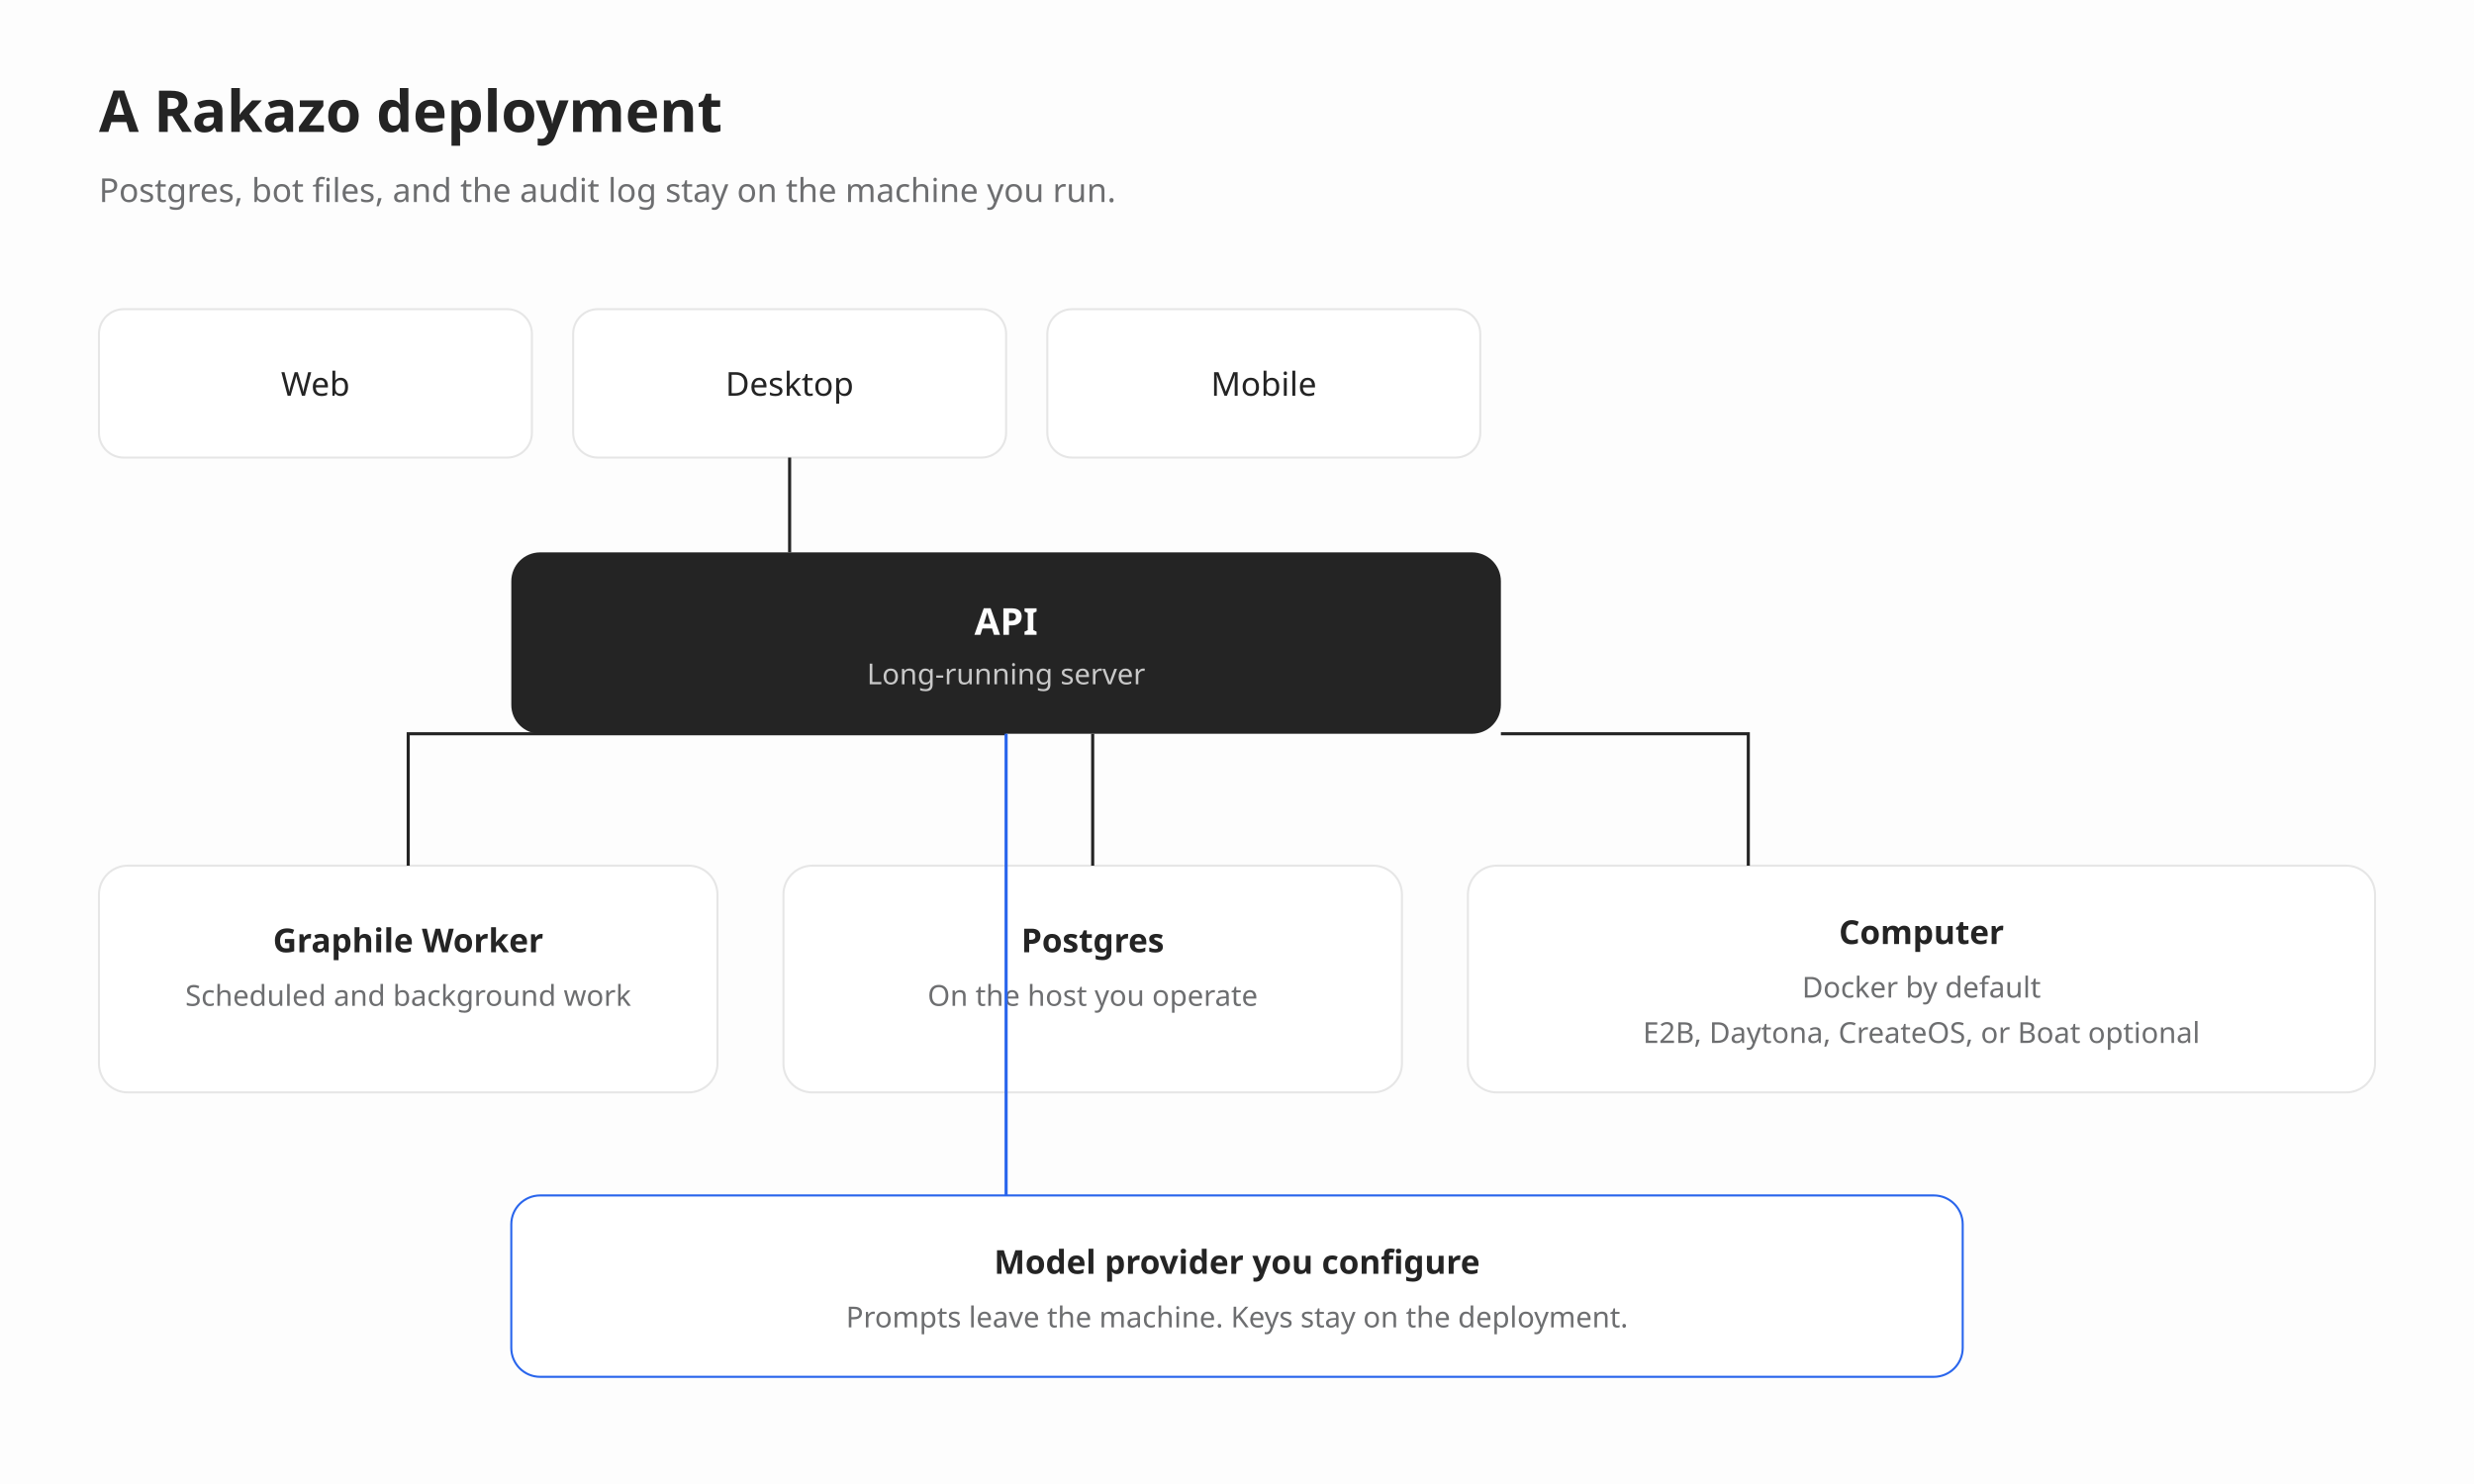
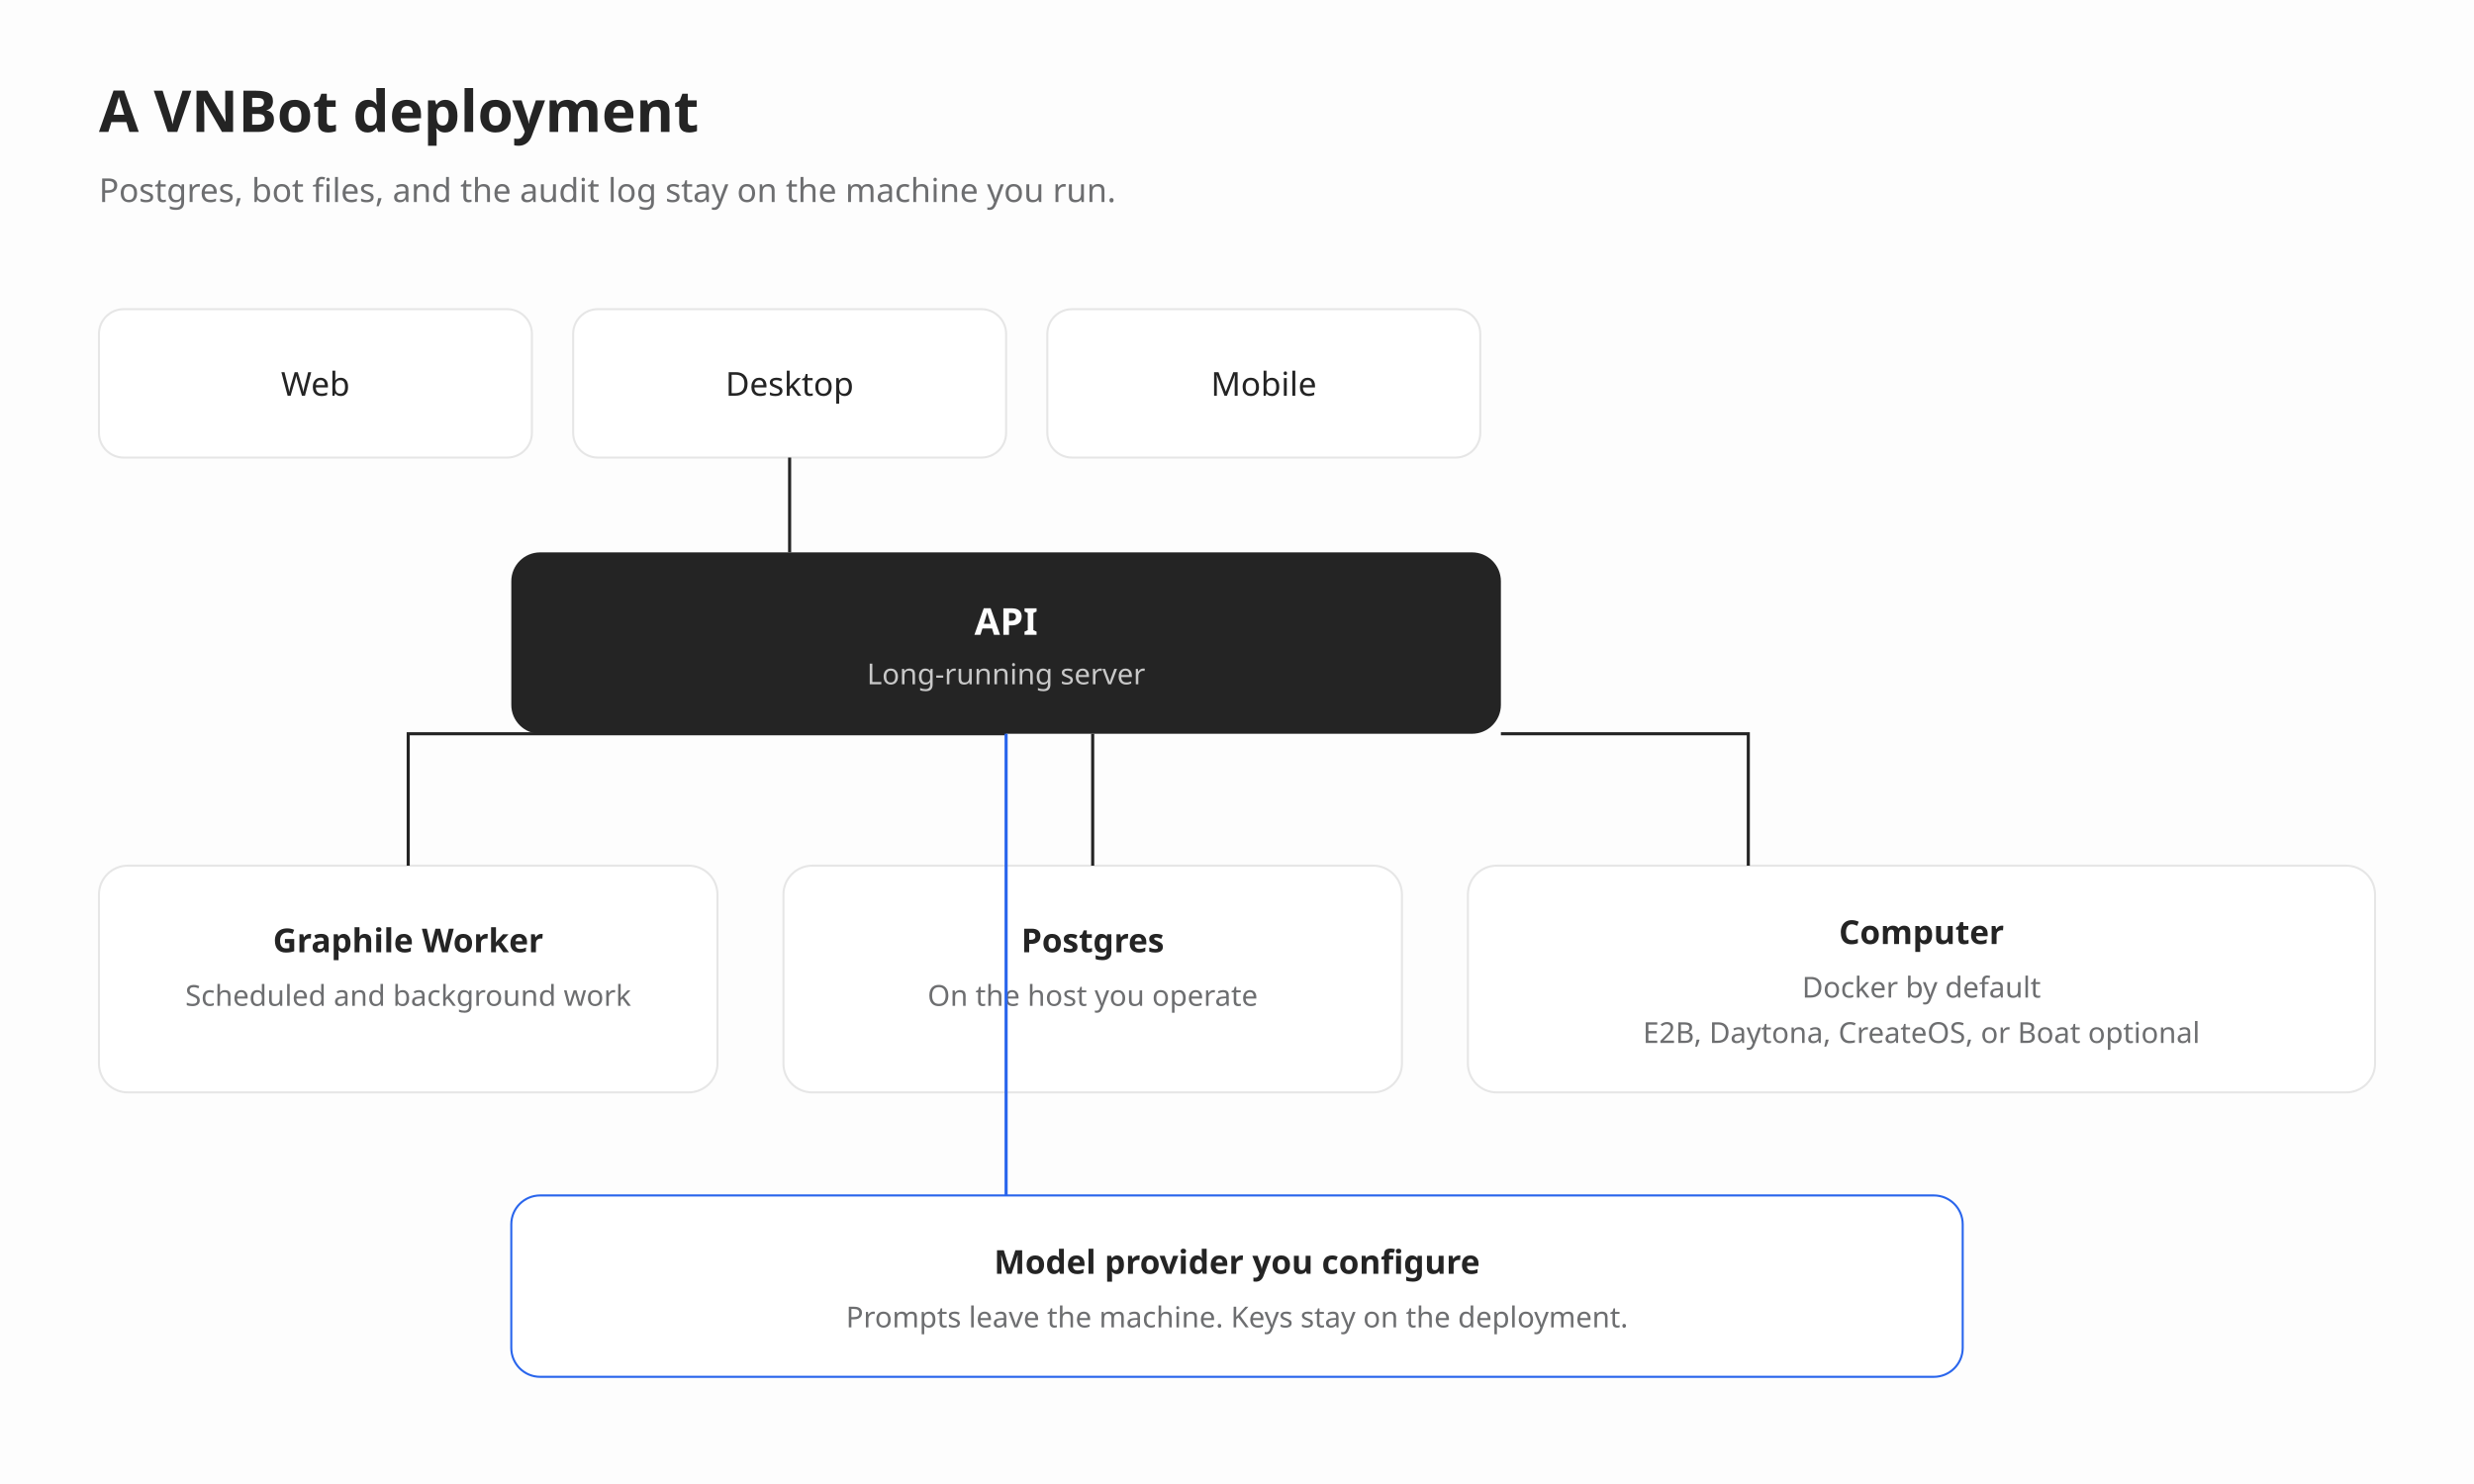
<svg xmlns="http://www.w3.org/2000/svg" width="1200" height="720" viewBox="0 0 1200 720" role="img" aria-labelledby="archTitle archDesc">
  <rect width="1200" height="720" fill="#fdfdfd" />
-   <text x="48" y="64" fill="#242424" font-family="Geist, ui-sans-serif, system-ui, sans-serif" font-size="28" font-weight="600">A Rakazo deployment</text>
+   <text x="48" y="64" fill="#242424" font-family="Geist, ui-sans-serif, system-ui, sans-serif" font-size="28" font-weight="600">A VNBot deployment</text>
  <text x="48" y="98" fill="#6d6e70" font-family="Geist, ui-sans-serif, system-ui, sans-serif" font-size="16">Postgres, bot files, and the audit log stay on the machine you run.</text>
  <g font-family="Geist, ui-sans-serif, system-ui, sans-serif" font-size="16" fill="#242424">
    <rect x="48" y="150" width="210" height="72" rx="12" fill="#ffffff" stroke="#e6e6e6" />
    <text x="153" y="192" text-anchor="middle">Web</text>
    <rect x="278" y="150" width="210" height="72" rx="12" fill="#ffffff" stroke="#e6e6e6" />
    <text x="383" y="192" text-anchor="middle">Desktop</text>
    <rect x="508" y="150" width="210" height="72" rx="12" fill="#ffffff" stroke="#e6e6e6" />
    <text x="613" y="192" text-anchor="middle">Mobile</text>
    <path d="M383 222 V268" stroke="#242424" stroke-width="1.5" fill="none" />
    <rect x="248" y="268" width="480" height="88" rx="14" fill="#242424" />
    <text x="488" y="308" text-anchor="middle" fill="#fdfdfd" font-size="18" font-weight="600">API</text>
    <text x="488" y="332" text-anchor="middle" fill="#c8c8c8" font-size="14">Long-running server</text>
    <rect x="48" y="420" width="300" height="110" rx="14" fill="#ffffff" stroke="#e6e6e6" />
    <text x="198" y="462" text-anchor="middle" font-weight="600">Graphile Worker</text>
    <text x="198" y="488" text-anchor="middle" fill="#6d6e70" font-size="14">Scheduled and background work</text>
    <rect x="380" y="420" width="300" height="110" rx="14" fill="#ffffff" stroke="#e6e6e6" />
    <text x="530" y="462" text-anchor="middle" font-weight="600">Postgres</text>
    <text x="530" y="488" text-anchor="middle" fill="#6d6e70" font-size="14">On the host you operate</text>
    <rect x="712" y="420" width="440" height="110" rx="14" fill="#ffffff" stroke="#e6e6e6" />
    <text x="932" y="458" text-anchor="middle" font-weight="600">Computer</text>
    <text x="932" y="484" text-anchor="middle" fill="#6d6e70" font-size="14">Docker by default</text>
    <text x="932" y="506" text-anchor="middle" fill="#6d6e70" font-size="14">E2B, Daytona, CreateOS, or Boat optional</text>
    <path d="M198 420 V356 H488" stroke="#242424" stroke-width="1.5" fill="none" />
    <path d="M530 420 V356" stroke="#242424" stroke-width="1.5" fill="none" />
    <path d="M848 420 V356 H728" stroke="#242424" stroke-width="1.5" fill="none" />
    <rect x="248" y="580" width="704" height="88" rx="14" fill="#ffffff" stroke="#2965ec" />
    <text x="600" y="618" text-anchor="middle" font-weight="600">Model provider you configure</text>
    <text x="600" y="644" text-anchor="middle" fill="#6d6e70" font-size="14">Prompts leave the machine. Keys stay on the deployment.</text>
    <path d="M488 356 V580" stroke="#2965ec" stroke-width="1.5" fill="none" />
  </g>
</svg>
